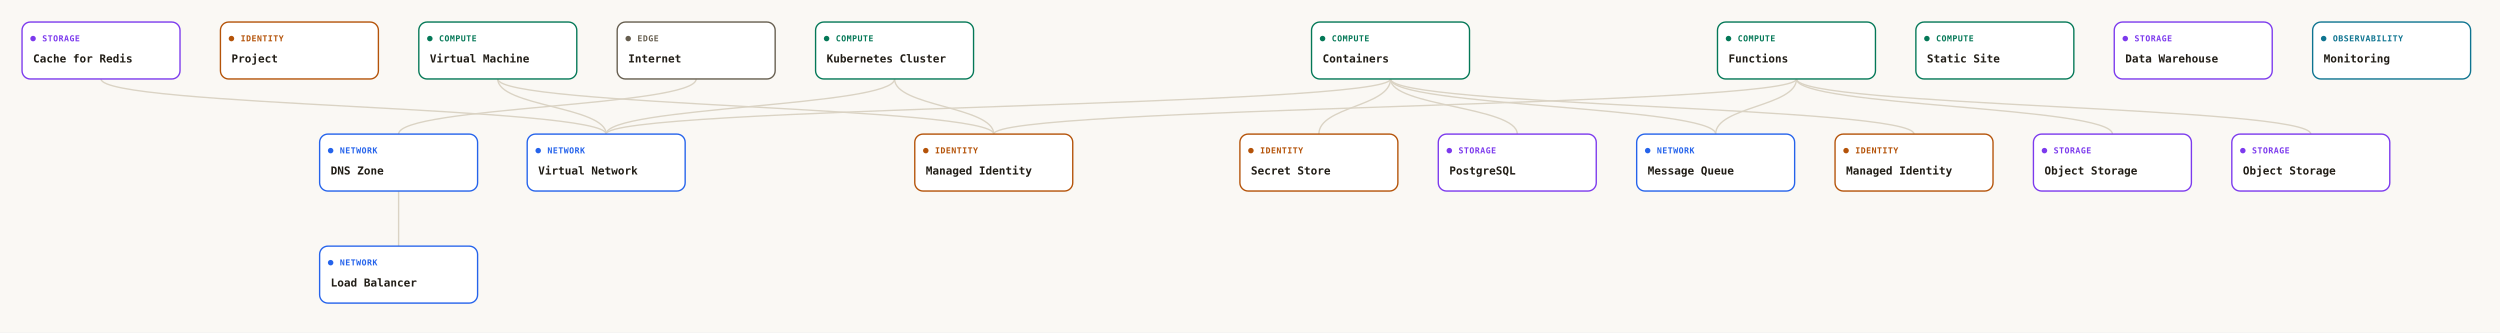
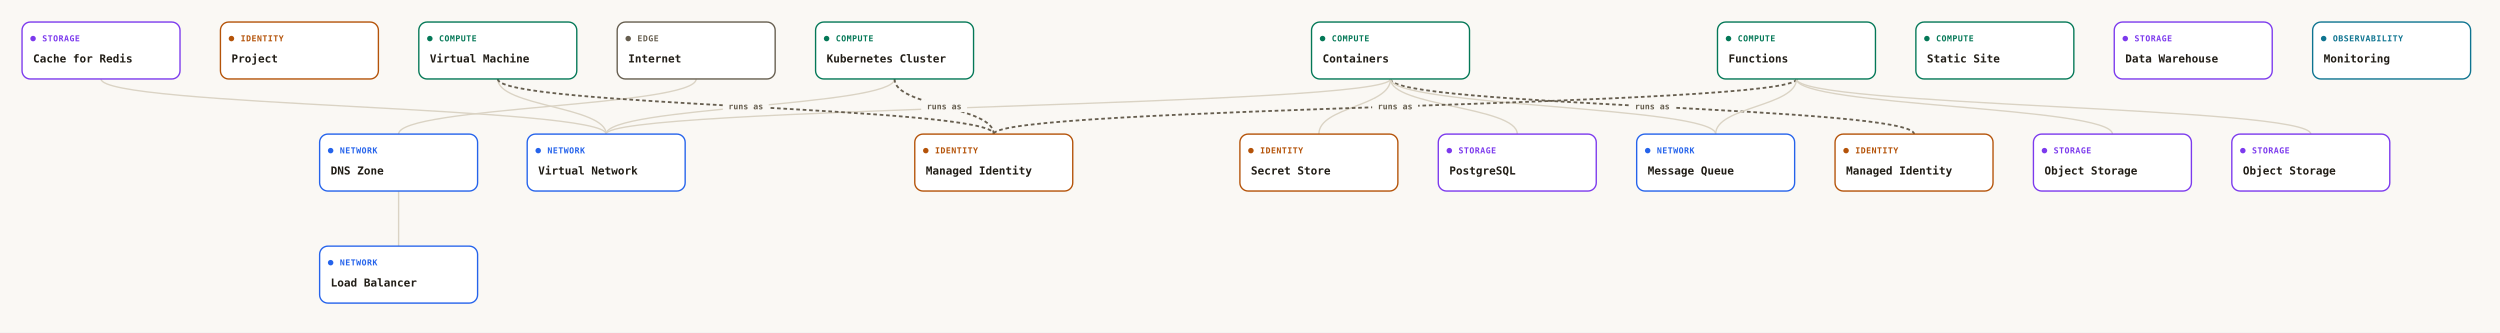
<svg xmlns="http://www.w3.org/2000/svg" width="2722" height="362" viewBox="0 0 2722 362">
  <rect width="2722" height="362" fill="#faf8f4" />
  <path d="M 758 86 C 758 116, 434 116, 434 146" fill="none" stroke="#dad3c4" stroke-width="1.5" />
  <path d="M 434 208 C 434 238, 434 238, 434 268" fill="none" stroke="#dad3c4" stroke-width="1.5" />
-   <path d="M 1514 86 C 1514 116, 2084 116, 2084 146" fill="none" stroke="#dad3c4" stroke-width="1.5" />
+   <path d="M 1514 86 C 1514 116, 2084 116, 2084 146" fill="none" stroke="#665e4f" stroke-width="2" stroke-dasharray="4 3" />
+   <rect x="1774" y="108" width="50" height="14" rx="3" fill="#faf8f4" />
+   <text x="1799" y="119" text-anchor="middle" font-family="'JetBrains Mono',monospace" font-size="9" font-weight="600" fill="#665e4f">runs as</text>
  <path d="M 1514 86 C 1514 116, 1652 116, 1652 146" fill="none" stroke="#dad3c4" stroke-width="1.5" />
  <path d="M 1514 86 C 1514 116, 1868 116, 1868 146" fill="none" stroke="#dad3c4" stroke-width="1.5" />
  <path d="M 1514 86 C 1514 116, 1436 116, 1436 146" fill="none" stroke="#dad3c4" stroke-width="1.5" />
  <path d="M 1514 86 C 1514 116, 660 116, 660 146" fill="none" stroke="#dad3c4" stroke-width="1.5" />
  <path d="M 1956 86 C 1956 116, 2516 116, 2516 146" fill="none" stroke="#dad3c4" stroke-width="1.5" />
-   <path d="M 1956 86 C 1956 116, 1082 116, 1082 146" fill="none" stroke="#dad3c4" stroke-width="1.5" />
+   <path d="M 1956 86 C 1956 116, 1082 116, 1082 146" fill="none" stroke="#665e4f" stroke-width="2" stroke-dasharray="4 3" />
+   <rect x="1494" y="108" width="50" height="14" rx="3" fill="#faf8f4" />
+   <text x="1519" y="119" text-anchor="middle" font-family="'JetBrains Mono',monospace" font-size="9" font-weight="600" fill="#665e4f">runs as</text>
  <path d="M 1956 86 C 1956 116, 2300 116, 2300 146" fill="none" stroke="#dad3c4" stroke-width="1.5" />
  <path d="M 1956 86 C 1956 116, 1868 116, 1868 146" fill="none" stroke="#dad3c4" stroke-width="1.5" />
  <path d="M 974 86 C 974 116, 660 116, 660 146" fill="none" stroke="#dad3c4" stroke-width="1.5" />
-   <path d="M 974 86 C 974 116, 1082 116, 1082 146" fill="none" stroke="#dad3c4" stroke-width="1.5" />
+   <path d="M 974 86 C 974 116, 1082 116, 1082 146" fill="none" stroke="#665e4f" stroke-width="2" stroke-dasharray="4 3" />
+   <rect x="1003" y="108" width="50" height="14" rx="3" fill="#faf8f4" />
+   <text x="1028" y="119" text-anchor="middle" font-family="'JetBrains Mono',monospace" font-size="9" font-weight="600" fill="#665e4f">runs as</text>
  <path d="M 542 86 C 542 116, 660 116, 660 146" fill="none" stroke="#dad3c4" stroke-width="1.5" />
-   <path d="M 542 86 C 542 116, 1082 116, 1082 146" fill="none" stroke="#dad3c4" stroke-width="1.5" />
+   <path d="M 542 86 C 542 116, 1082 116, 1082 146" fill="none" stroke="#665e4f" stroke-width="2" stroke-dasharray="4 3" />
+   <rect x="787" y="108" width="50" height="14" rx="3" fill="#faf8f4" />
+   <text x="812" y="119" text-anchor="middle" font-family="'JetBrains Mono',monospace" font-size="9" font-weight="600" fill="#665e4f">runs as</text>
  <path d="M 110 86 C 110 116, 660 116, 660 146" fill="none" stroke="#dad3c4" stroke-width="1.5" />
  <g>
    <rect x="672" y="24" width="172" height="62" rx="9" fill="#ffffff" stroke="#665e4f" stroke-width="1.5" />
    <circle cx="684" cy="42" r="3" fill="#665e4f" />
    <text x="694" y="45" font-family="'JetBrains Mono',monospace" font-size="9" font-weight="600" fill="#665e4f" letter-spacing="0.5">EDGE</text>
    <text x="684" y="68" font-family="'JetBrains Mono',monospace" font-size="12" font-weight="700" fill="#211d16">Internet</text>
  </g>
  <g>
    <rect x="240" y="24" width="172" height="62" rx="9" fill="#ffffff" stroke="#b45309" stroke-width="1.5" />
    <circle cx="252" cy="42" r="3" fill="#b45309" />
    <text x="262" y="45" font-family="'JetBrains Mono',monospace" font-size="9" font-weight="600" fill="#b45309" letter-spacing="0.5">IDENTITY</text>
    <text x="252" y="68" font-family="'JetBrains Mono',monospace" font-size="12" font-weight="700" fill="#211d16">Project</text>
  </g>
  <g>
    <rect x="574" y="146" width="172" height="62" rx="9" fill="#ffffff" stroke="#2563eb" stroke-width="1.5" />
    <circle cx="586" cy="164" r="3" fill="#2563eb" />
    <text x="596" y="167" font-family="'JetBrains Mono',monospace" font-size="9" font-weight="600" fill="#2563eb" letter-spacing="0.5">NETWORK</text>
    <text x="586" y="190" font-family="'JetBrains Mono',monospace" font-size="12" font-weight="700" fill="#211d16">Virtual Network</text>
  </g>
  <g>
    <rect x="348" y="146" width="172" height="62" rx="9" fill="#ffffff" stroke="#2563eb" stroke-width="1.5" />
    <circle cx="360" cy="164" r="3" fill="#2563eb" />
    <text x="370" y="167" font-family="'JetBrains Mono',monospace" font-size="9" font-weight="600" fill="#2563eb" letter-spacing="0.5">NETWORK</text>
    <text x="360" y="190" font-family="'JetBrains Mono',monospace" font-size="12" font-weight="700" fill="#211d16">DNS Zone</text>
  </g>
  <g>
    <rect x="348" y="268" width="172" height="62" rx="9" fill="#ffffff" stroke="#2563eb" stroke-width="1.5" />
    <circle cx="360" cy="286" r="3" fill="#2563eb" />
    <text x="370" y="289" font-family="'JetBrains Mono',monospace" font-size="9" font-weight="600" fill="#2563eb" letter-spacing="0.5">NETWORK</text>
    <text x="360" y="312" font-family="'JetBrains Mono',monospace" font-size="12" font-weight="700" fill="#211d16">Load Balancer</text>
  </g>
  <g>
    <rect x="1998" y="146" width="172" height="62" rx="9" fill="#ffffff" stroke="#b45309" stroke-width="1.5" />
    <circle cx="2010" cy="164" r="3" fill="#b45309" />
    <text x="2020" y="167" font-family="'JetBrains Mono',monospace" font-size="9" font-weight="600" fill="#b45309" letter-spacing="0.5">IDENTITY</text>
    <text x="2010" y="190" font-family="'JetBrains Mono',monospace" font-size="12" font-weight="700" fill="#211d16">Managed Identity</text>
  </g>
  <g>
    <rect x="996" y="146" width="172" height="62" rx="9" fill="#ffffff" stroke="#b45309" stroke-width="1.5" />
    <circle cx="1008" cy="164" r="3" fill="#b45309" />
    <text x="1018" y="167" font-family="'JetBrains Mono',monospace" font-size="9" font-weight="600" fill="#b45309" letter-spacing="0.5">IDENTITY</text>
    <text x="1008" y="190" font-family="'JetBrains Mono',monospace" font-size="12" font-weight="700" fill="#211d16">Managed Identity</text>
  </g>
  <g>
    <rect x="1428" y="24" width="172" height="62" rx="9" fill="#ffffff" stroke="#047857" stroke-width="1.5" />
    <circle cx="1440" cy="42" r="3" fill="#047857" />
    <text x="1450" y="45" font-family="'JetBrains Mono',monospace" font-size="9" font-weight="600" fill="#047857" letter-spacing="0.5">COMPUTE</text>
    <text x="1440" y="68" font-family="'JetBrains Mono',monospace" font-size="12" font-weight="700" fill="#211d16">Containers</text>
  </g>
  <g>
    <rect x="1870" y="24" width="172" height="62" rx="9" fill="#ffffff" stroke="#047857" stroke-width="1.5" />
    <circle cx="1882" cy="42" r="3" fill="#047857" />
    <text x="1892" y="45" font-family="'JetBrains Mono',monospace" font-size="9" font-weight="600" fill="#047857" letter-spacing="0.5">COMPUTE</text>
    <text x="1882" y="68" font-family="'JetBrains Mono',monospace" font-size="12" font-weight="700" fill="#211d16">Functions</text>
  </g>
  <g>
    <rect x="888" y="24" width="172" height="62" rx="9" fill="#ffffff" stroke="#047857" stroke-width="1.5" />
    <circle cx="900" cy="42" r="3" fill="#047857" />
    <text x="910" y="45" font-family="'JetBrains Mono',monospace" font-size="9" font-weight="600" fill="#047857" letter-spacing="0.5">COMPUTE</text>
    <text x="900" y="68" font-family="'JetBrains Mono',monospace" font-size="12" font-weight="700" fill="#211d16">Kubernetes Cluster</text>
  </g>
  <g>
    <rect x="456" y="24" width="172" height="62" rx="9" fill="#ffffff" stroke="#047857" stroke-width="1.5" />
    <circle cx="468" cy="42" r="3" fill="#047857" />
    <text x="478" y="45" font-family="'JetBrains Mono',monospace" font-size="9" font-weight="600" fill="#047857" letter-spacing="0.5">COMPUTE</text>
    <text x="468" y="68" font-family="'JetBrains Mono',monospace" font-size="12" font-weight="700" fill="#211d16">Virtual Machine</text>
  </g>
  <g>
    <rect x="1566" y="146" width="172" height="62" rx="9" fill="#ffffff" stroke="#7c3aed" stroke-width="1.5" />
    <circle cx="1578" cy="164" r="3" fill="#7c3aed" />
    <text x="1588" y="167" font-family="'JetBrains Mono',monospace" font-size="9" font-weight="600" fill="#7c3aed" letter-spacing="0.5">STORAGE</text>
    <text x="1578" y="190" font-family="'JetBrains Mono',monospace" font-size="12" font-weight="700" fill="#211d16">PostgreSQL</text>
  </g>
  <g>
    <rect x="24" y="24" width="172" height="62" rx="9" fill="#ffffff" stroke="#7c3aed" stroke-width="1.5" />
    <circle cx="36" cy="42" r="3" fill="#7c3aed" />
    <text x="46" y="45" font-family="'JetBrains Mono',monospace" font-size="9" font-weight="600" fill="#7c3aed" letter-spacing="0.5">STORAGE</text>
    <text x="36" y="68" font-family="'JetBrains Mono',monospace" font-size="12" font-weight="700" fill="#211d16">Cache for Redis</text>
  </g>
  <g>
    <rect x="2214" y="146" width="172" height="62" rx="9" fill="#ffffff" stroke="#7c3aed" stroke-width="1.5" />
    <circle cx="2226" cy="164" r="3" fill="#7c3aed" />
    <text x="2236" y="167" font-family="'JetBrains Mono',monospace" font-size="9" font-weight="600" fill="#7c3aed" letter-spacing="0.5">STORAGE</text>
    <text x="2226" y="190" font-family="'JetBrains Mono',monospace" font-size="12" font-weight="700" fill="#211d16">Object Storage</text>
  </g>
  <g>
    <rect x="2430" y="146" width="172" height="62" rx="9" fill="#ffffff" stroke="#7c3aed" stroke-width="1.5" />
    <circle cx="2442" cy="164" r="3" fill="#7c3aed" />
    <text x="2452" y="167" font-family="'JetBrains Mono',monospace" font-size="9" font-weight="600" fill="#7c3aed" letter-spacing="0.5">STORAGE</text>
    <text x="2442" y="190" font-family="'JetBrains Mono',monospace" font-size="12" font-weight="700" fill="#211d16">Object Storage</text>
  </g>
  <g>
    <rect x="2086" y="24" width="172" height="62" rx="9" fill="#ffffff" stroke="#047857" stroke-width="1.5" />
    <circle cx="2098" cy="42" r="3" fill="#047857" />
    <text x="2108" y="45" font-family="'JetBrains Mono',monospace" font-size="9" font-weight="600" fill="#047857" letter-spacing="0.5">COMPUTE</text>
    <text x="2098" y="68" font-family="'JetBrains Mono',monospace" font-size="12" font-weight="700" fill="#211d16">Static Site</text>
  </g>
  <g>
    <rect x="1782" y="146" width="172" height="62" rx="9" fill="#ffffff" stroke="#2563eb" stroke-width="1.5" />
    <circle cx="1794" cy="164" r="3" fill="#2563eb" />
    <text x="1804" y="167" font-family="'JetBrains Mono',monospace" font-size="9" font-weight="600" fill="#2563eb" letter-spacing="0.5">NETWORK</text>
    <text x="1794" y="190" font-family="'JetBrains Mono',monospace" font-size="12" font-weight="700" fill="#211d16">Message Queue</text>
  </g>
  <g>
    <rect x="1350" y="146" width="172" height="62" rx="9" fill="#ffffff" stroke="#b45309" stroke-width="1.5" />
    <circle cx="1362" cy="164" r="3" fill="#b45309" />
    <text x="1372" y="167" font-family="'JetBrains Mono',monospace" font-size="9" font-weight="600" fill="#b45309" letter-spacing="0.5">IDENTITY</text>
    <text x="1362" y="190" font-family="'JetBrains Mono',monospace" font-size="12" font-weight="700" fill="#211d16">Secret Store</text>
  </g>
  <g>
    <rect x="2302" y="24" width="172" height="62" rx="9" fill="#ffffff" stroke="#7c3aed" stroke-width="1.5" />
    <circle cx="2314" cy="42" r="3" fill="#7c3aed" />
    <text x="2324" y="45" font-family="'JetBrains Mono',monospace" font-size="9" font-weight="600" fill="#7c3aed" letter-spacing="0.5">STORAGE</text>
    <text x="2314" y="68" font-family="'JetBrains Mono',monospace" font-size="12" font-weight="700" fill="#211d16">Data Warehouse</text>
  </g>
  <g>
    <rect x="2518" y="24" width="172" height="62" rx="9" fill="#ffffff" stroke="#0e7490" stroke-width="1.5" />
    <circle cx="2530" cy="42" r="3" fill="#0e7490" />
    <text x="2540" y="45" font-family="'JetBrains Mono',monospace" font-size="9" font-weight="600" fill="#0e7490" letter-spacing="0.5">OBSERVABILITY</text>
    <text x="2530" y="68" font-family="'JetBrains Mono',monospace" font-size="12" font-weight="700" fill="#211d16">Monitoring</text>
  </g>
</svg>
